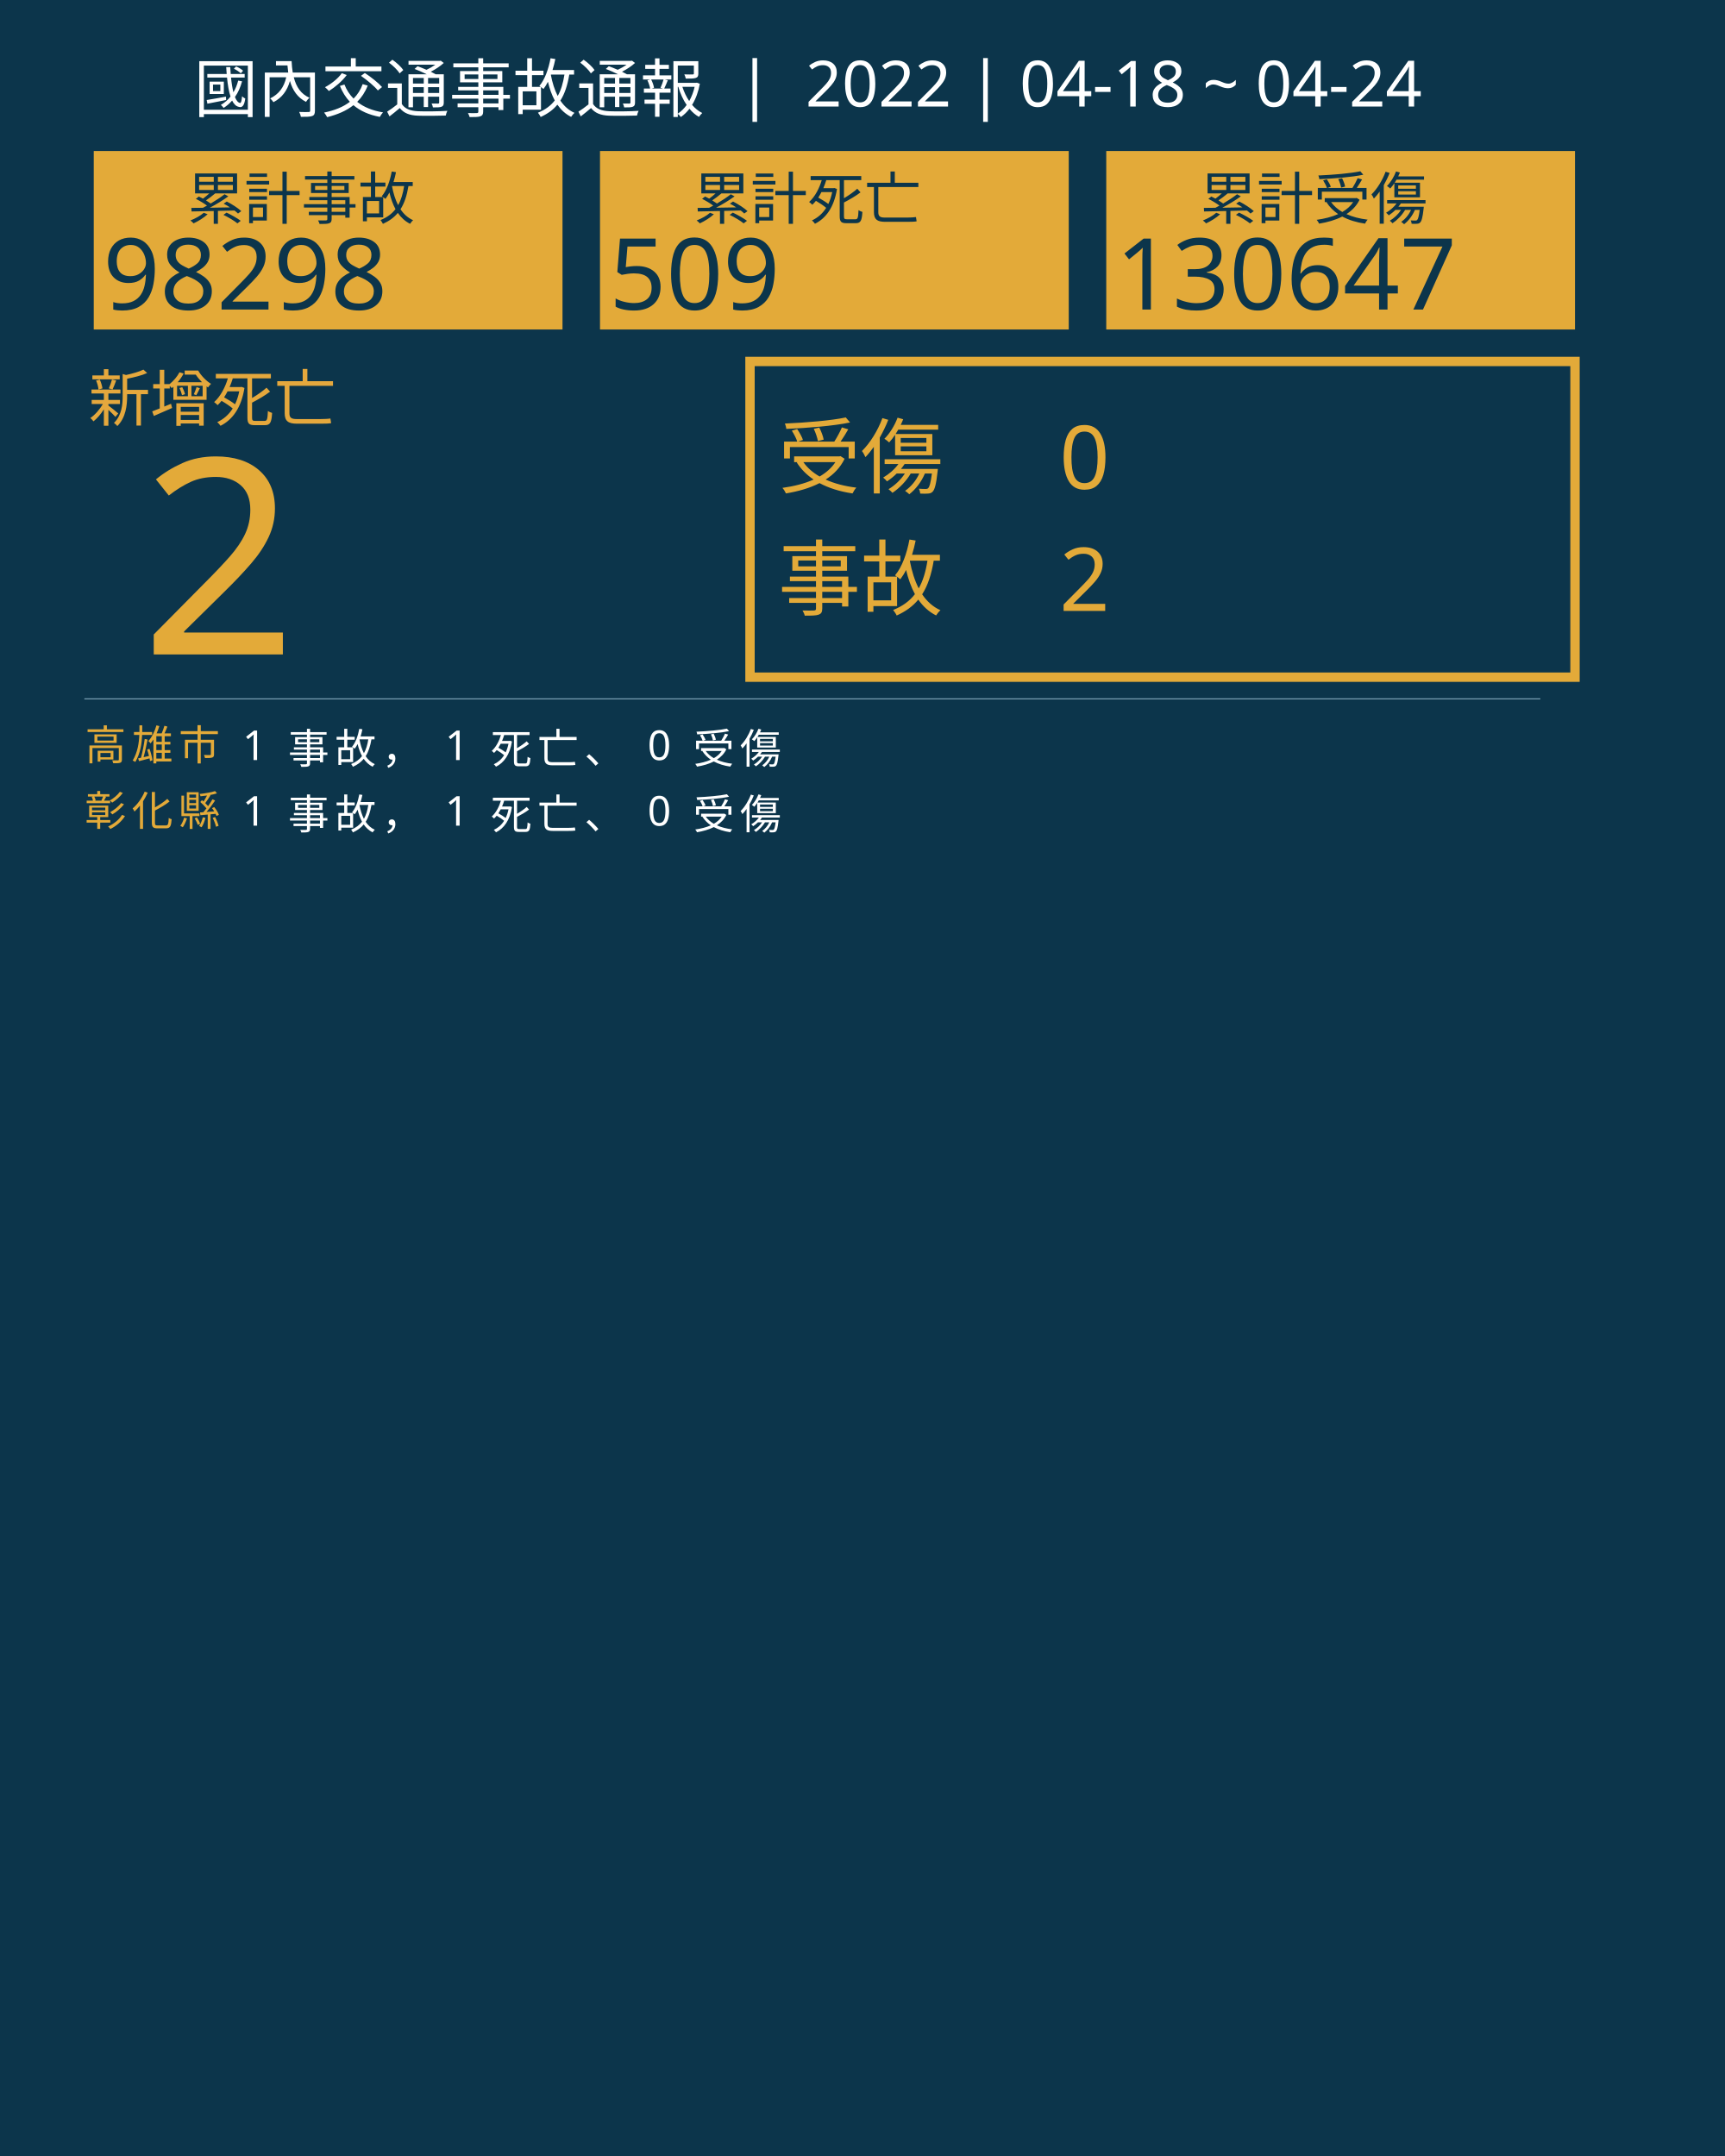
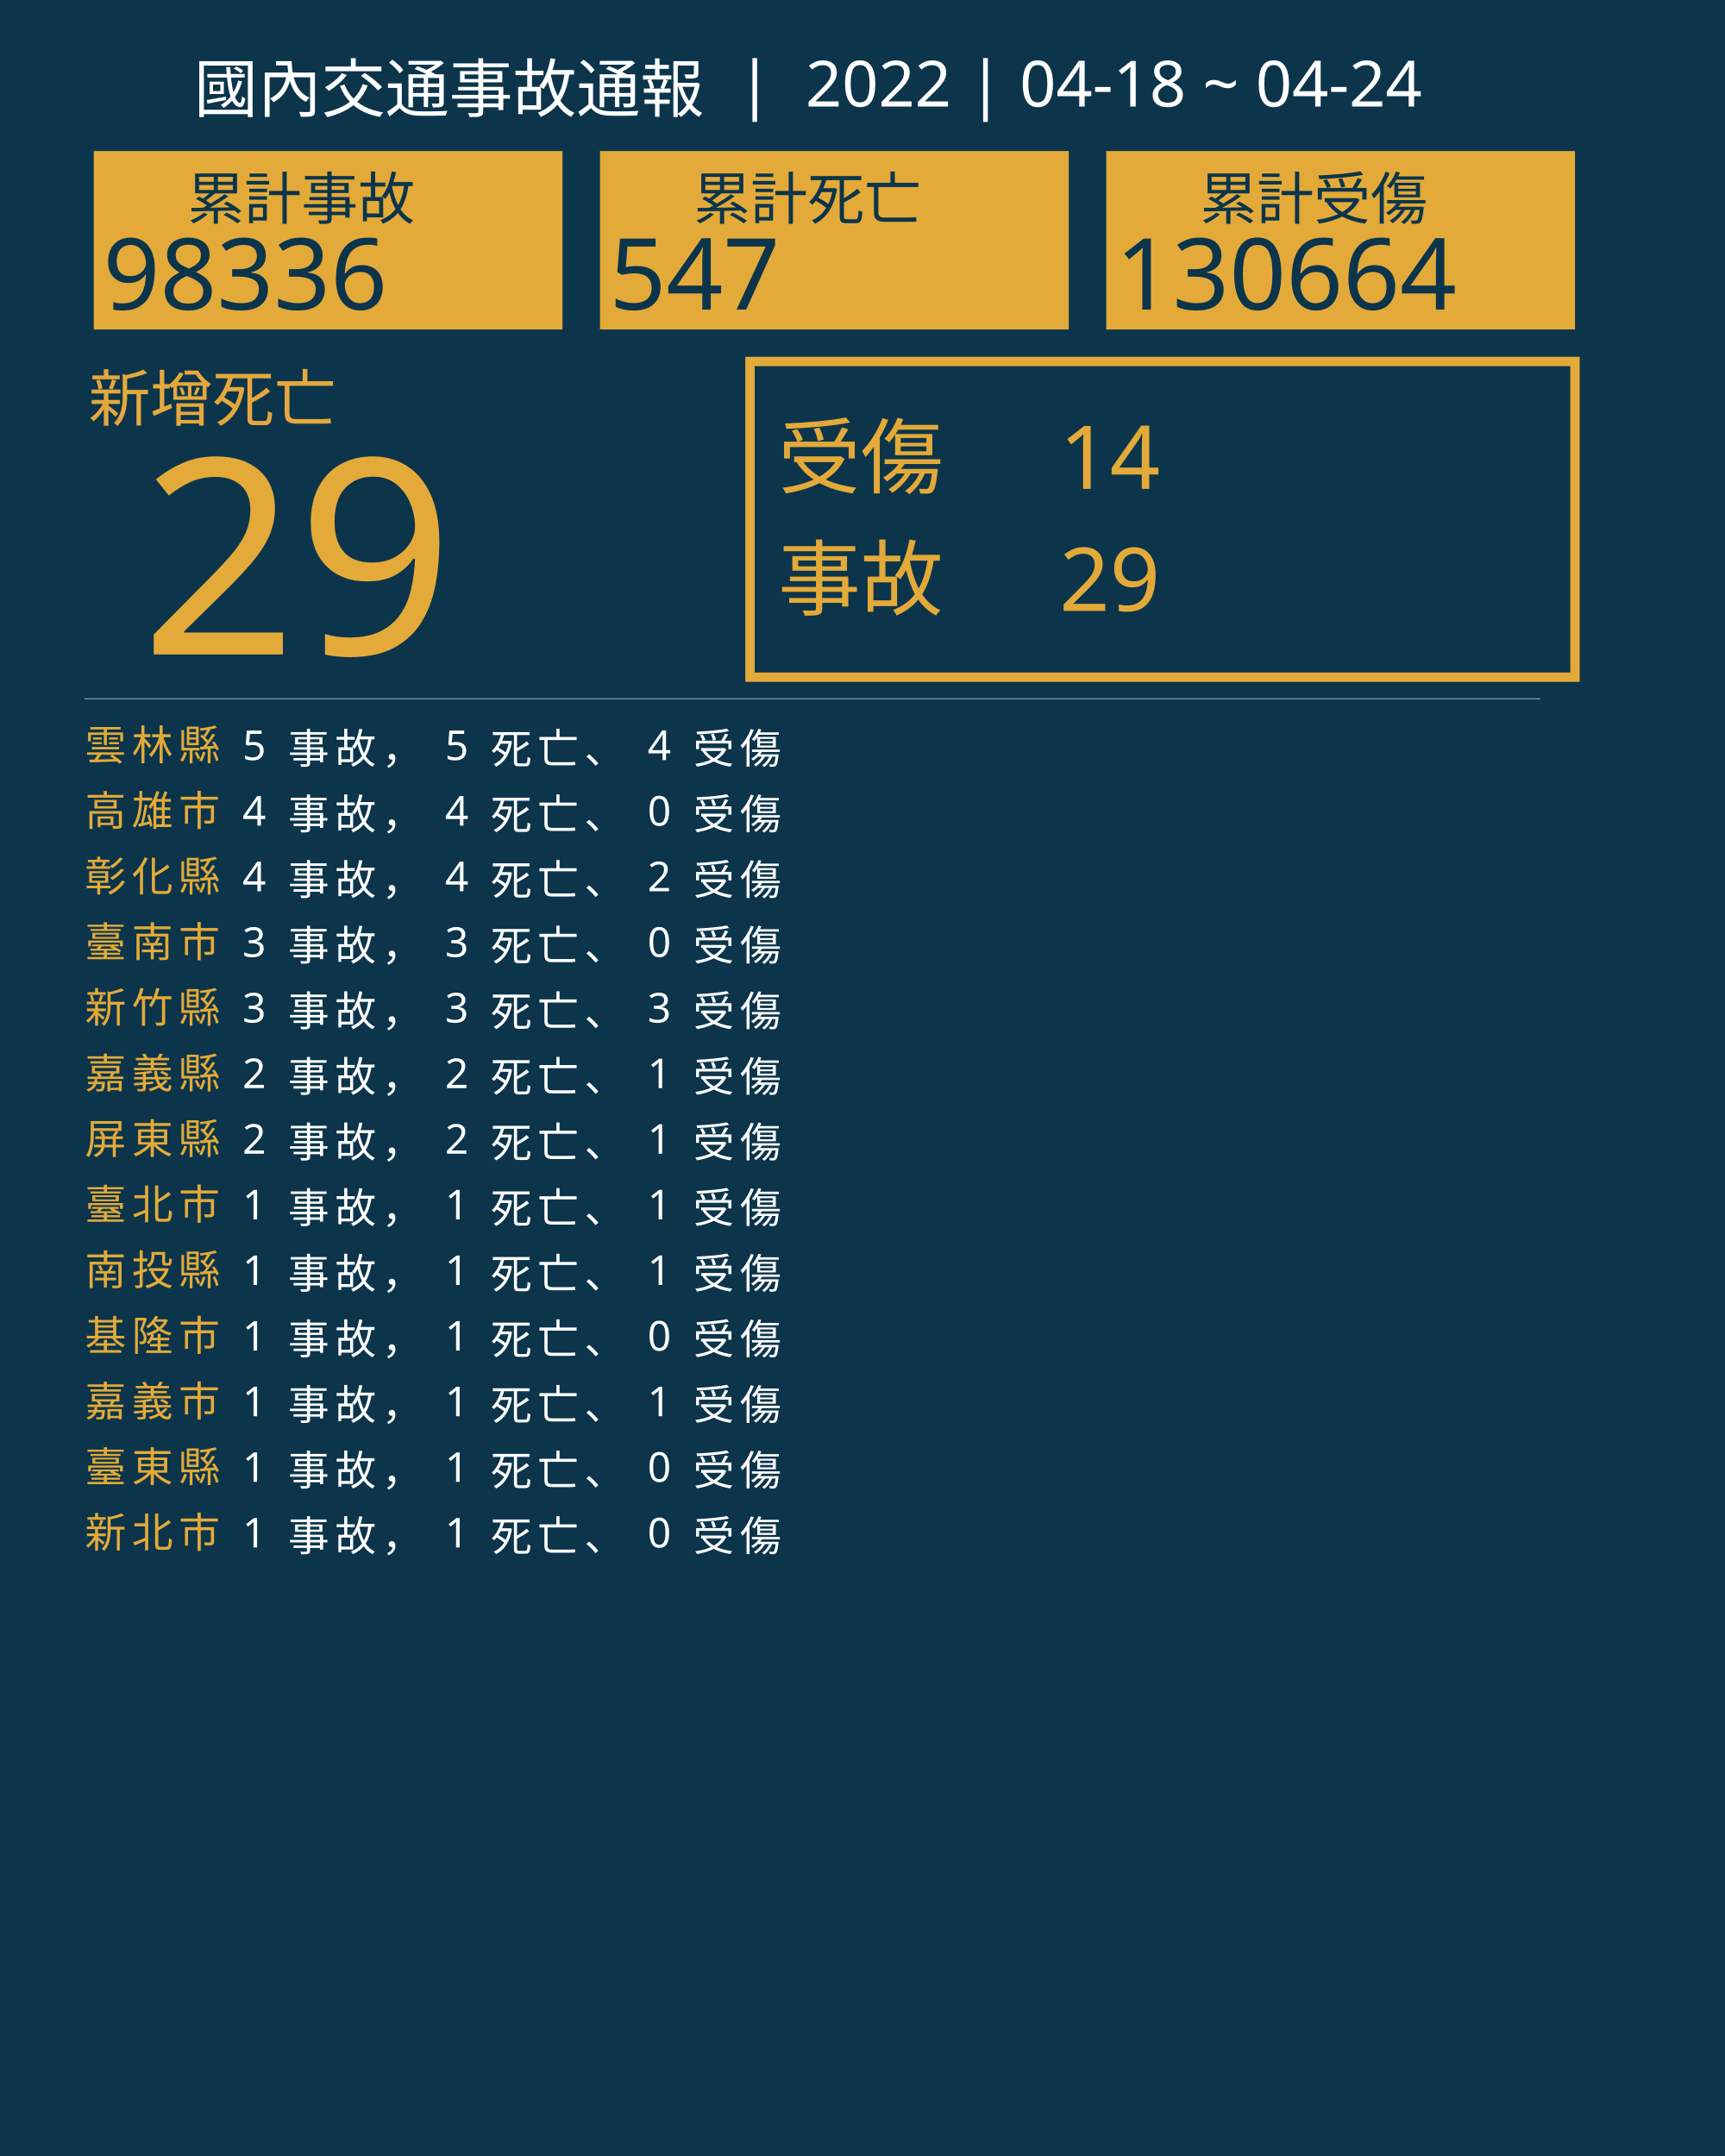
<svg xmlns="http://www.w3.org/2000/svg" version="1.1" id="圖層_1" x="0px" y="0px" viewBox="0 0 1840 2300" style="enable-background:new 0 0 1840 2300;" xml:space="preserve">
  <style type="text/css">
	.st0{fill:#0C354B;}
	.st1{fill:#E5A83D;}
	.st2{font-family:'NotoSansCJKtc-Bold-B5pc-H';}
	.st3{font-size:66px;}
	.st4{fill:#E3AA39;}
	.st5{font-family:'Arial-BoldMT';}
	.st6{font-size:291.776px;}
	.st7{fill:none;stroke:#E3AA39;stroke-miterlimit:10;stroke-width:10;}
	.st8{font-family:'NotoSansCJKtc-Light-B5pc-H';}
	.st9{font-size:88px;}
	.st10{font-family:'NotoSansCJKtc-Medium-B5pc-H';}
	.st11{font-size:94px;}
	.st12{fill:none;stroke:#8AAFC1;stroke-miterlimit:10;}
	.st13{font-size:60.649px;}
	.st14{font-size:106px;}
	.st15{fill:none;}
	.st16{font-size:44px;}
	.st17{letter-spacing:6;}
	.st18{fill:#FFFFFF;}
	.st19{letter-spacing:1;}
	.st20{font-size:68px;}
</style>
  <rect class="st0" width="1840" height="2300" />
  <text transform="matrix(1 0 0 1 94.5001 449.017)" class="st1 st2 st3">新增死亡</text>
  <g>
-     <text transform="matrix(1 0 0 1 150 698.1412)" class="st4 st5 st6">2</text>
+     <text transform="matrix(1 0 0 1 150 698.1412)" class="st4 st5 st6">29</text>
  </g>
  <g>
    <rect x="800" y="385.6" class="st7" width="880" height="336.8" />
    <g>
      <text transform="matrix(1 0 0 1 830 519.593)" class="st4 st8 st9">受傷</text>
-       <text transform="matrix(1 0 0 1 1130 521.5084)" class="st4 st10 st11">0</text>
-       <text transform="matrix(1 0 0 1 1130 651.7274)" class="st4 st10 st11">2</text>
+       <text transform="matrix(1 0 0 1 1130 521.5084)" class="st4 st10 st11">14</text>
+       <text transform="matrix(1 0 0 1 1130 651.7274)" class="st4 st10 st11">29</text>
      <text transform="matrix(1 0 0 1 830 649.4965)" class="st4 st8 st9">事故</text>
    </g>
  </g>
  <line class="st12" x1="90" y1="745.5" x2="1643" y2="745.5" />
  <g>
    <g>
      <rect x="100" y="161.1" class="st4" width="500" height="190.4" />
      <g>
        <text transform="matrix(1 0 0 1 200 233.9079)" class="st0 st10 st13">累計事故</text>
        <g>
-           <text transform="matrix(1 0 0 1 110 330.2121)" class="st0 st5 st14">98298</text>
+           <text transform="matrix(1 0 0 1 110 330.2121)" class="st0 st5 st14">98336</text>
        </g>
      </g>
    </g>
    <g>
      <rect x="640" y="161.1" class="st4" width="500" height="190.4" />
      <g>
        <text transform="matrix(1 0 0 1 740 233.908)" class="st0 st10 st13">累計死亡</text>
        <g>
-           <text transform="matrix(1 0 0 1 650 330.2122)" class="st0 st5 st14">509</text>
+           <text transform="matrix(1 0 0 1 650 330.2122)" class="st0 st5 st14">547</text>
        </g>
      </g>
    </g>
    <g>
      <rect x="1180" y="161.1" class="st4" width="500" height="190.4" />
      <g>
        <text transform="matrix(1 0 0 1 1280 233.908)" class="st0 st10 st13">累計受傷</text>
        <g>
-           <text transform="matrix(1 0 0 1 1190 330.2122)" class="st0 st5 st14">130647</text>
+           <text transform="matrix(1 0 0 1 1190 330.2122)" class="st0 st5 st14">130664</text>
        </g>
      </g>
    </g>
  </g>
  <rect x="90.6" y="772.1" class="st15" width="1141.8" height="314.8" />
  <text transform="matrix(1 0 0 1 90.5591 810.7965)">
-     <tspan x="0" y="0" class="st4 st10 st16 st17">高雄市</tspan>
-     <tspan x="150.6" y="0" class="st18 st10 st16 st17"> 1 事故， 1 死亡、 0 受傷</tspan>
-     <tspan x="0" y="70" class="st4 st10 st16 st17">彰化縣</tspan>
-     <tspan x="150.6" y="70" class="st18 st10 st16 st17"> 1 事故， 1 死亡、 0 受傷</tspan>
+     <tspan x="0" y="0" class="st4 st10 st16 st17">雲林縣</tspan>
+     <tspan x="150.6" y="0" class="st18 st10 st16 st17"> 5 事故， 5 死亡、 4 受傷</tspan>
+     <tspan x="0" y="70" class="st4 st10 st16 st17">高雄市</tspan>
+     <tspan x="150.6" y="70" class="st18 st10 st16 st17"> 4 事故， 4 死亡、 0 受傷</tspan>
+     <tspan x="0" y="140" class="st4 st10 st16 st17">彰化縣</tspan>
+     <tspan x="150.6" y="140" class="st18 st10 st16 st17"> 4 事故， 4 死亡、 2 受傷</tspan>
+     <tspan x="0" y="210" class="st4 st10 st16 st17">臺南市</tspan>
+     <tspan x="150.6" y="210" class="st18 st10 st16 st17"> 3 事故， 3 死亡、 0 受傷</tspan>
+     <tspan x="0" y="280" class="st4 st10 st16 st17">新竹縣</tspan>
+     <tspan x="150.6" y="280" class="st18 st10 st16 st17"> 3 事故， 3 死亡、 3 受傷</tspan>
+     <tspan x="0" y="350" class="st4 st10 st16 st17">嘉義縣</tspan>
+     <tspan x="150.6" y="350" class="st18 st10 st16 st17"> 2 事故， 2 死亡、 1 受傷</tspan>
+     <tspan x="0" y="420" class="st4 st10 st16 st17">屏東縣</tspan>
+     <tspan x="150.6" y="420" class="st18 st10 st16 st17"> 2 事故， 2 死亡、 1 受傷</tspan>
+     <tspan x="0" y="490" class="st4 st10 st16 st17">臺北市</tspan>
+     <tspan x="150.6" y="490" class="st18 st10 st16 st17"> 1 事故， 1 死亡、 1 受傷</tspan>
+     <tspan x="0" y="560" class="st4 st10 st16 st17">南投縣</tspan>
+     <tspan x="150.6" y="560" class="st18 st10 st16 st17"> 1 事故， 1 死亡、 1 受傷</tspan>
+     <tspan x="0" y="630" class="st4 st10 st16 st17">基隆市</tspan>
+     <tspan x="150.6" y="630" class="st18 st10 st16 st17"> 1 事故， 1 死亡、 0 受傷</tspan>
+     <tspan x="0" y="700" class="st4 st10 st16 st17">嘉義市</tspan>
+     <tspan x="150.6" y="700" class="st18 st10 st16 st17"> 1 事故， 1 死亡、 1 受傷</tspan>
+     <tspan x="0" y="770" class="st4 st10 st16 st17">臺東縣</tspan>
+     <tspan x="150.6" y="770" class="st18 st10 st16 st17"> 1 事故， 1 死亡、 0 受傷</tspan>
+     <tspan x="0" y="840" class="st4 st10 st16 st17">新北市</tspan>
+     <tspan x="150.6" y="840" class="st18 st10 st16 st17"> 1 事故， 1 死亡、 0 受傷</tspan>
  </text>
  <text transform="matrix(1 0 0 1 207 119.2712)" class="st18 st8 st20">國內交通事故通報  |  2022 | 04-18 ~ 04-24</text>
</svg>
